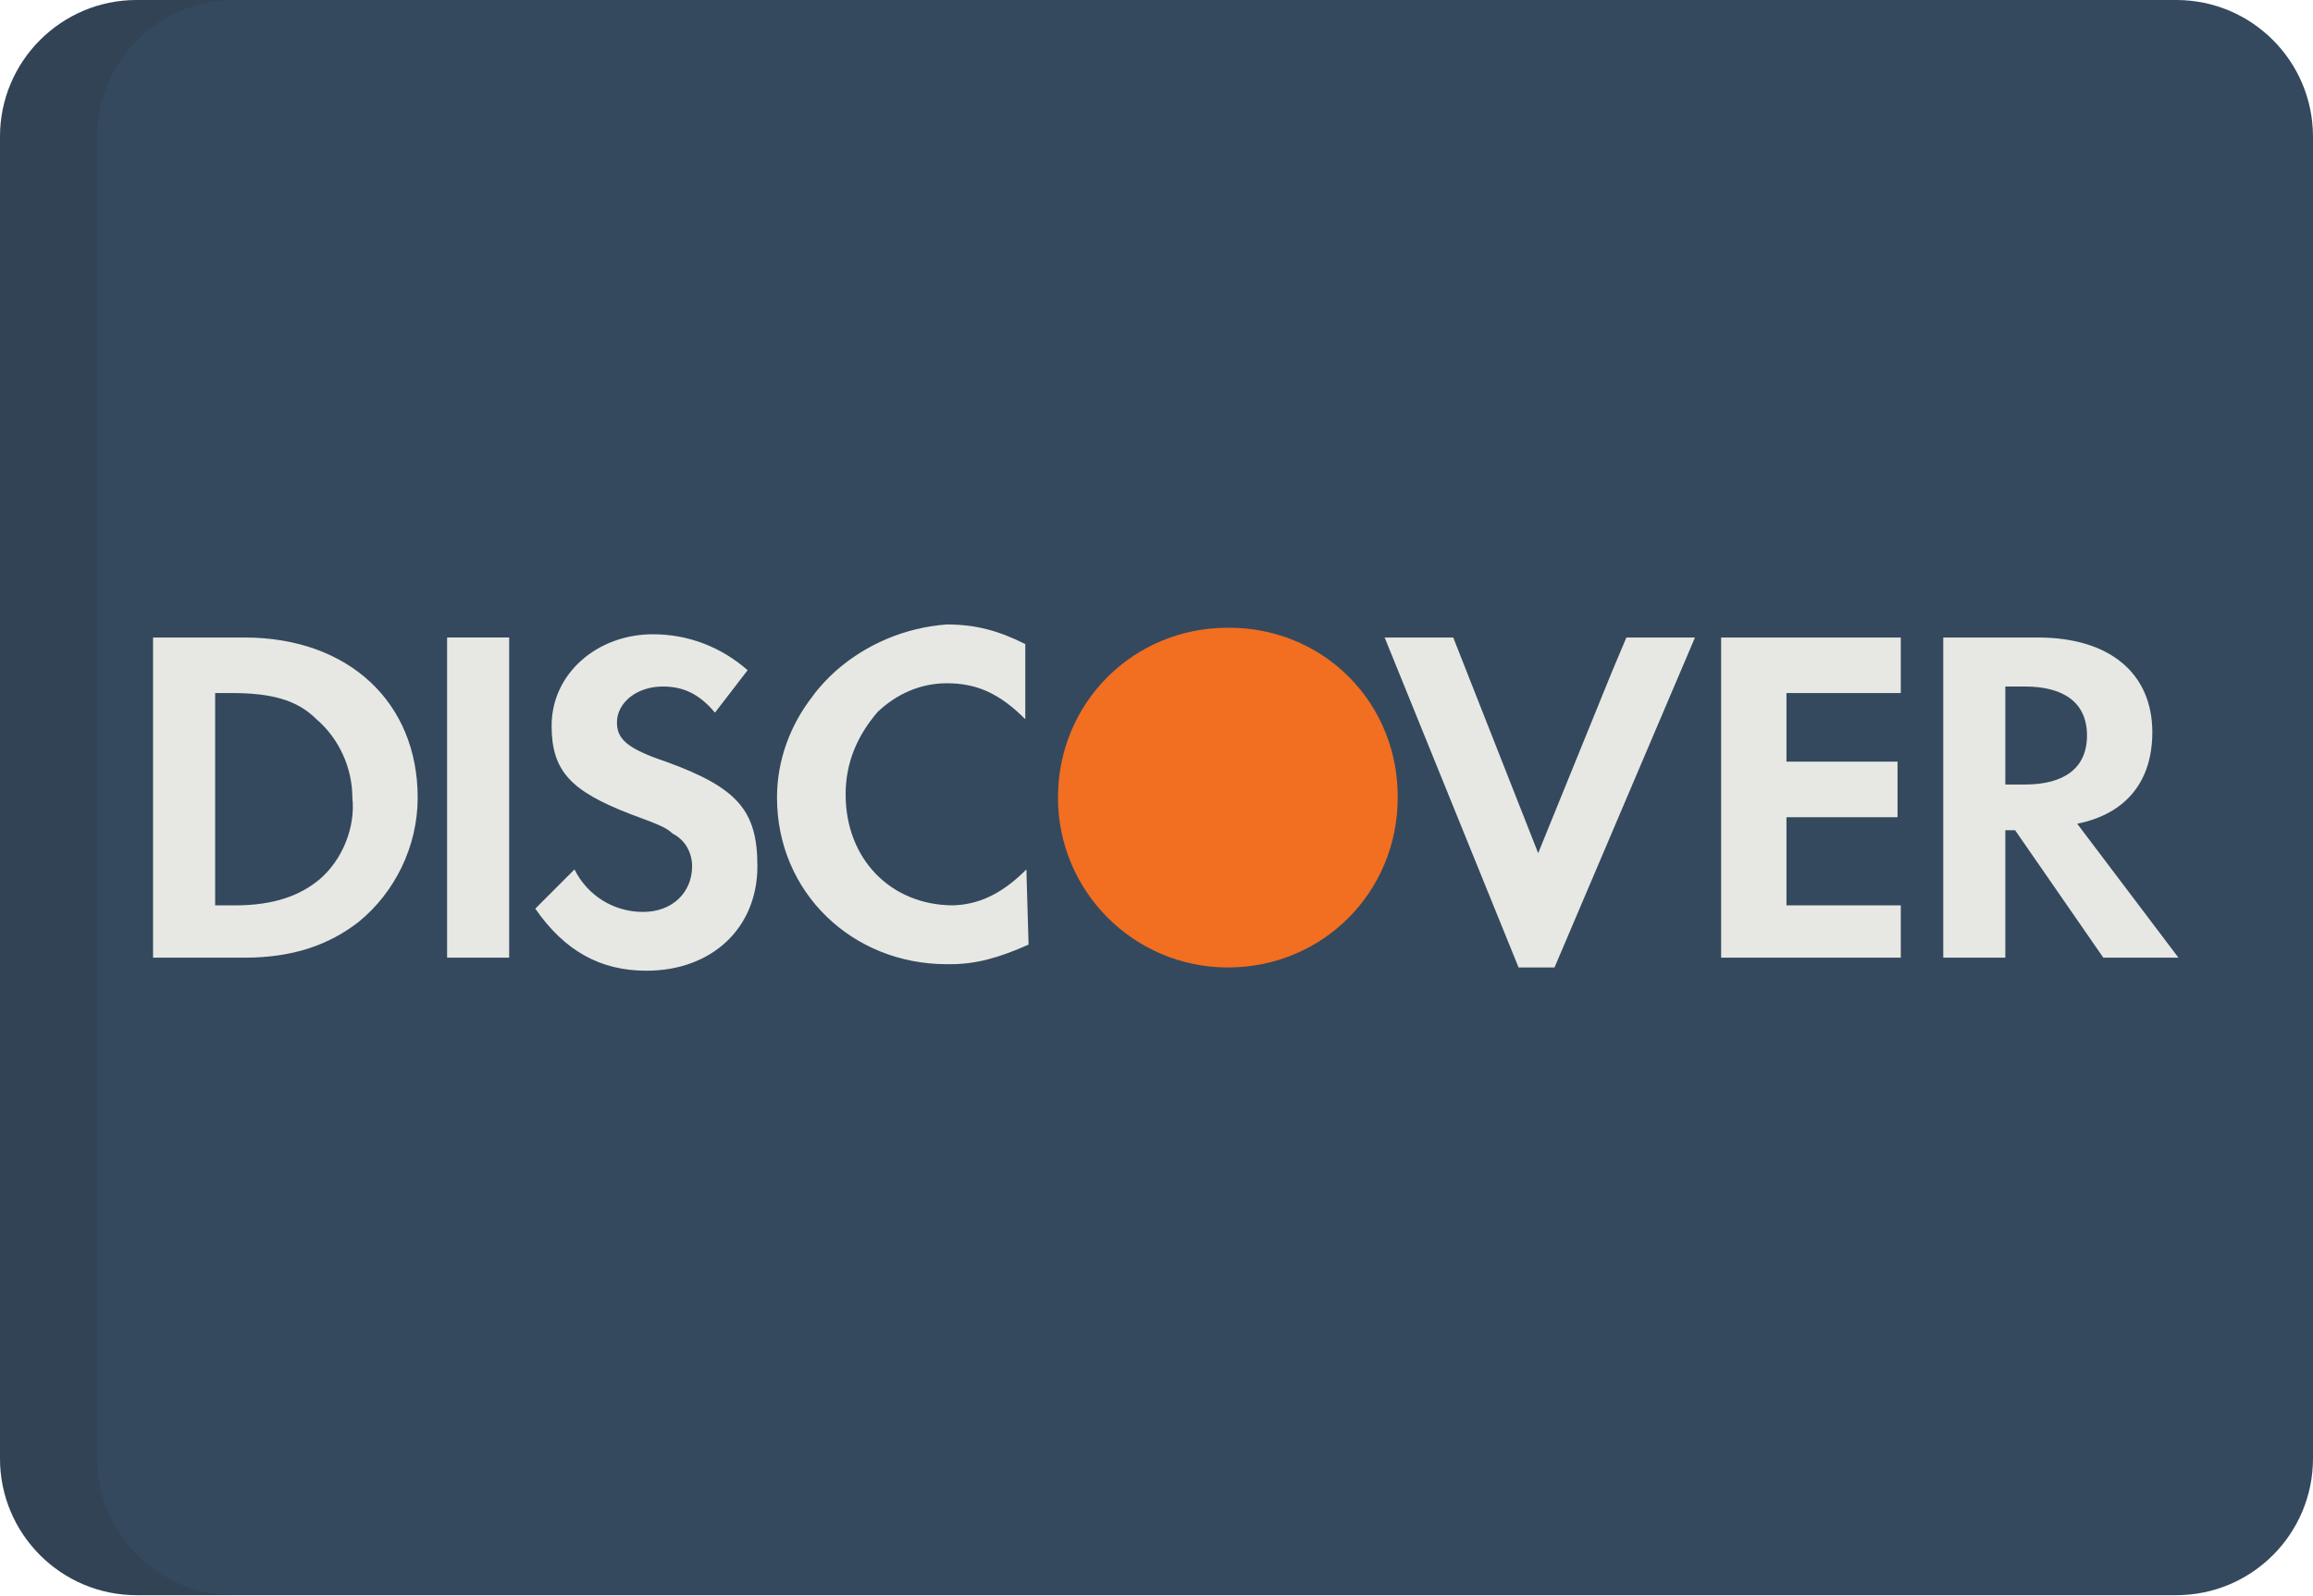
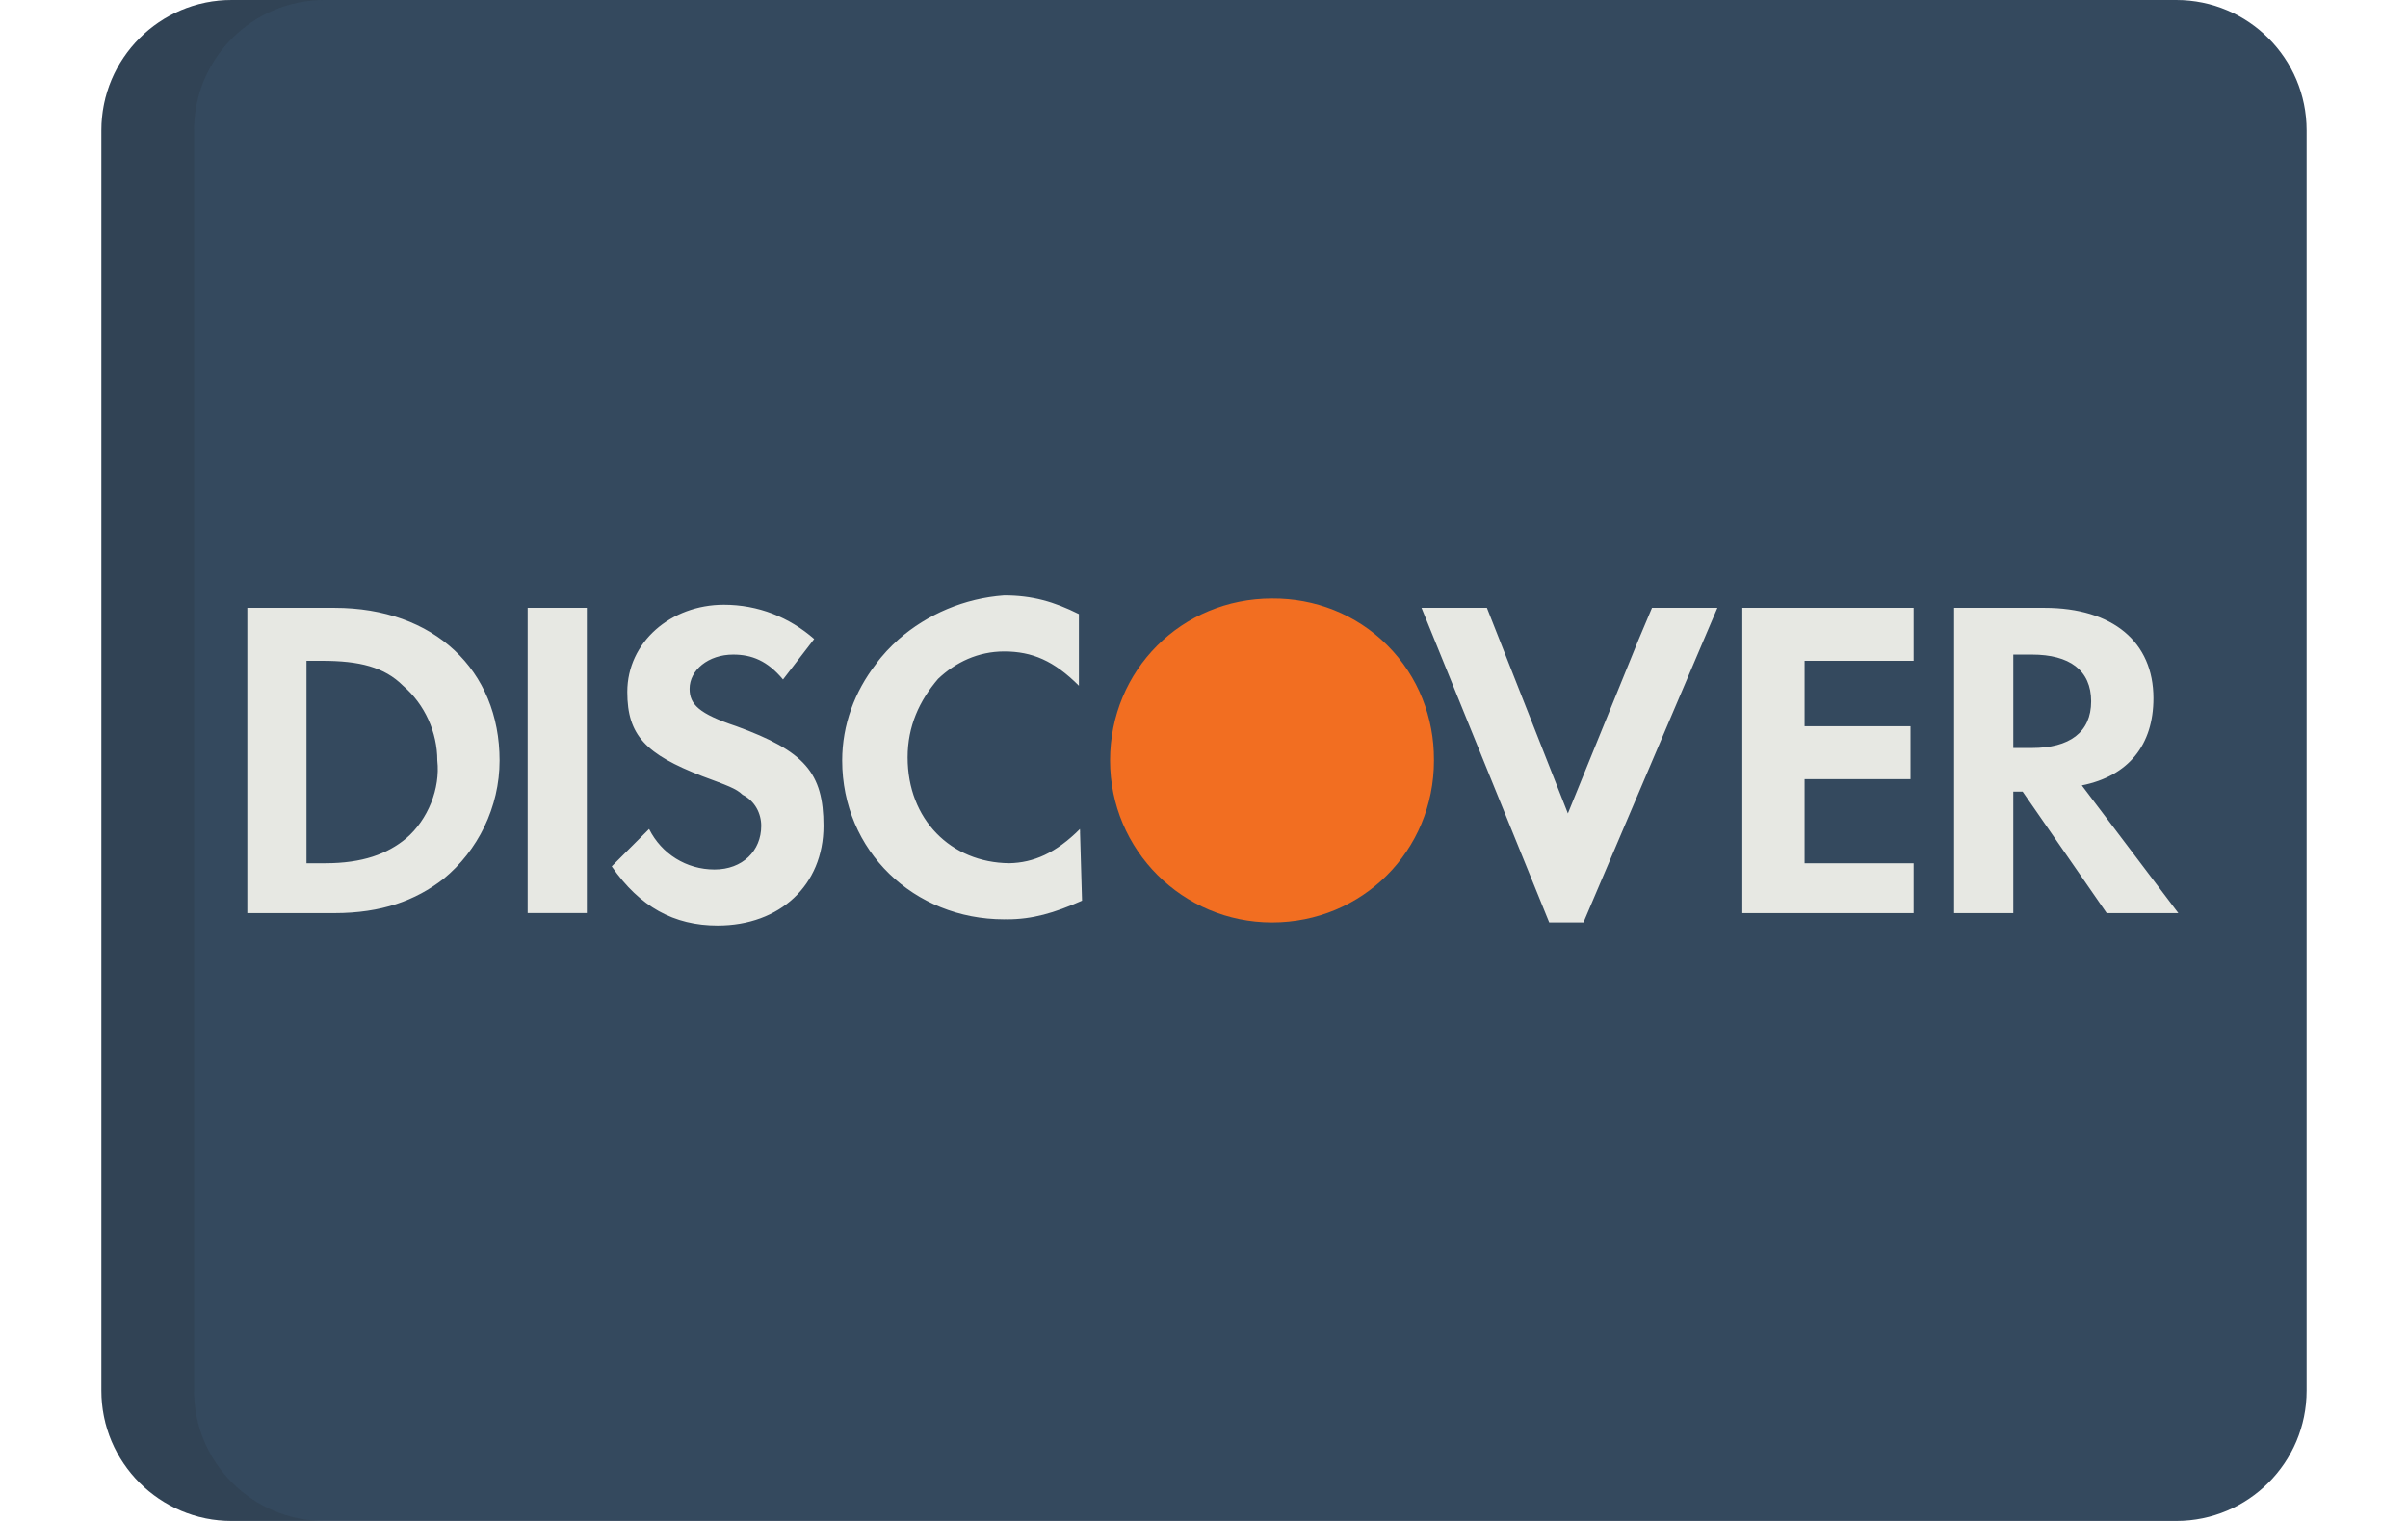
- <svg xmlns="http://www.w3.org/2000/svg" viewBox="0 79.451 512 353.098">
+ <svg xmlns="http://www.w3.org/2000/svg" width="133px" height="84px" viewBox="0 79.451 512 353.098">
  <path d="M512 402.282c0 16.716-13.55 30.267-30.265 30.267H30.265C13.55 432.549 0 418.996 0 402.282V109.717c0-16.716 13.55-30.266 30.265-30.266h451.469c16.716 0 30.265 13.551 30.265 30.266z" style="fill:#34495e" />
  <path d="M21.517 402.282V109.717c0-16.716 13.552-30.266 30.267-30.266h-21.52C13.55 79.451 0 93.003 0 109.717v292.565c0 16.716 13.55 30.267 30.265 30.267h21.52c-16.715 0-30.268-13.553-30.268-30.267" style="opacity:.15;fill:#202121" />
  <path d="M309.389 255.801c.041-9.636-3.572-19.286-10.843-26.558-7.287-7.287-16.961-10.897-26.617-10.839q-.068-.002-.139-.003c-20.968 0-37.6 16.628-37.6 37.602 0 20.767 16.837 37.599 37.6 37.599 20.974 0 37.604-16.631 37.604-37.599 0-.069-.005-.134-.005-.202" style="fill:#f26e21" />
  <path d="M227.198 271.909c-5.62 5.626-10.807 7.824-16.394 7.943-13.611-.122-23.618-10.202-23.618-24.573 0-7.234 2.739-13.163 7.078-18.228 4.069-3.863 9.311-6.359 15.339-6.359 6.507 0 11.571 2.169 17.352 7.954v-16.631c-5.78-2.891-10.846-4.338-17.352-4.338-9.192.657-17.859 4.371-24.507 10.203-1.916 1.724-3.752 3.627-5.309 5.805-4.856 6.294-7.791 14.001-7.791 22.32 0 20.967 16.637 36.875 37.606 36.875.102 0 .203-.009.302-.01.141.002.28.01.42.01 5.784 0 10.85-1.443 17.357-4.336zc-.244.244.242.471 0 .702zM356.863 228.033l-16.376 40.262-18.802-47.729h-15.183l29.646 73.035h7.954l31.094-73.035h-15.183zM380.983 252.384v39.051h39.77v-11.574h-25.308v-19.519h24.588v-12.297h-24.588v-15.184h25.308v-12.295h-39.77zM54.135 220.566H33.884v70.869h20.25c10.845 0 18.798-2.895 25.306-7.957 7.953-6.508 13.017-16.629 13.017-27.474.001-20.976-15.187-35.438-38.322-35.438m16.63 53.514c-4.339 3.614-10.124 5.781-18.802 5.781h-4.339V232.86h3.615c8.678 0 14.463 1.446 18.803 5.783 5.061 4.336 7.955 10.848 7.955 17.358.723 6.508-2.169 13.736-7.232 18.079M98.97 220.56h13.739v70.867H98.97zM147.415 248.045c-8.676-2.892-10.848-5.063-10.848-8.677 0-4.339 4.339-7.954 10.124-7.954 4.339 0 7.954 1.447 11.57 5.786l7.233-9.4c-5.787-5.064-13.015-7.953-20.97-7.953-12.296 0-22.42 8.678-22.42 20.244 0 10.126 4.343 14.464 17.357 19.526 5.785 2.166 7.955 2.892 9.404 4.338 2.887 1.444 4.336 4.339 4.336 7.228 0 5.786-4.336 10.126-10.848 10.126-6.514 0-12.294-3.615-15.187-9.401l-8.678 8.678c6.511 9.4 14.465 13.738 24.589 13.738 14.461 0 24.58-9.4 24.58-23.141.002-12.29-4.333-17.352-20.242-23.138M459.804 261.783c10.843-2.166 16.63-9.4 16.63-20.244 0-13.014-9.402-20.973-25.308-20.973h-20.972v70.869h13.739V263.23h2.172l19.519 28.205h16.634zm-11.574-8.678h-4.336v-21.691h4.336c8.678 0 13.742 3.614 13.742 10.85 0 7.228-5.063 10.841-13.742 10.841" style="fill:#e7e8e3" />
</svg>
